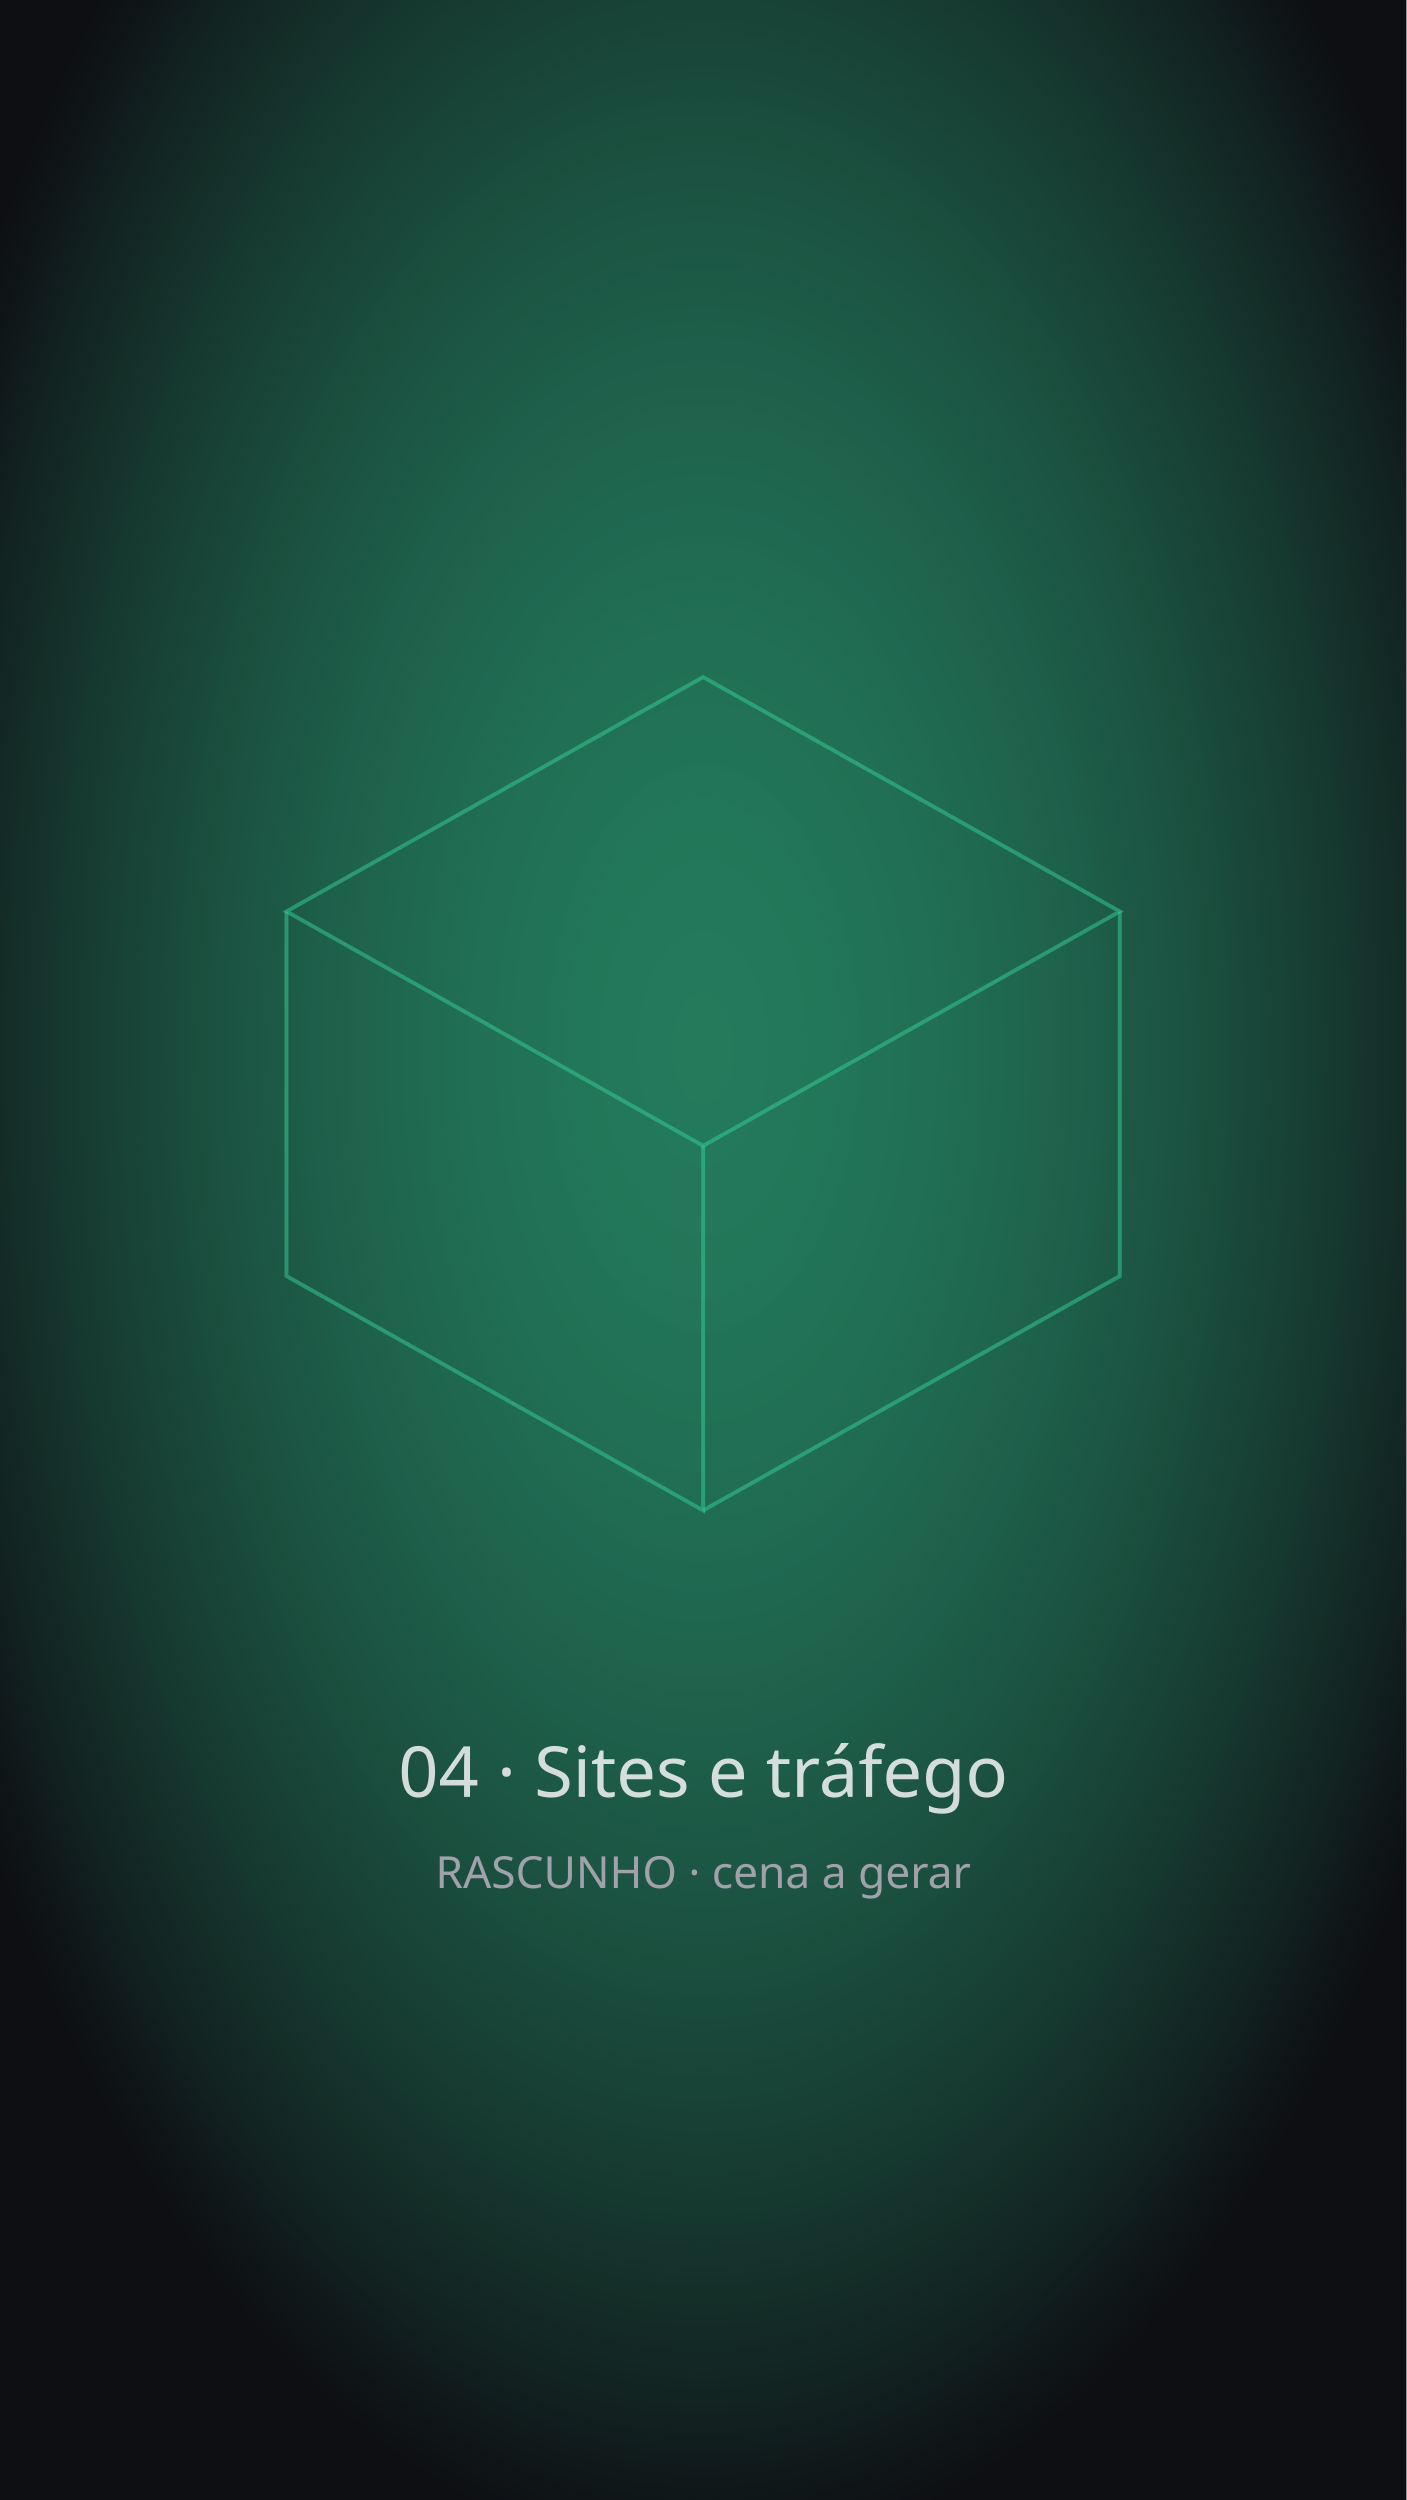
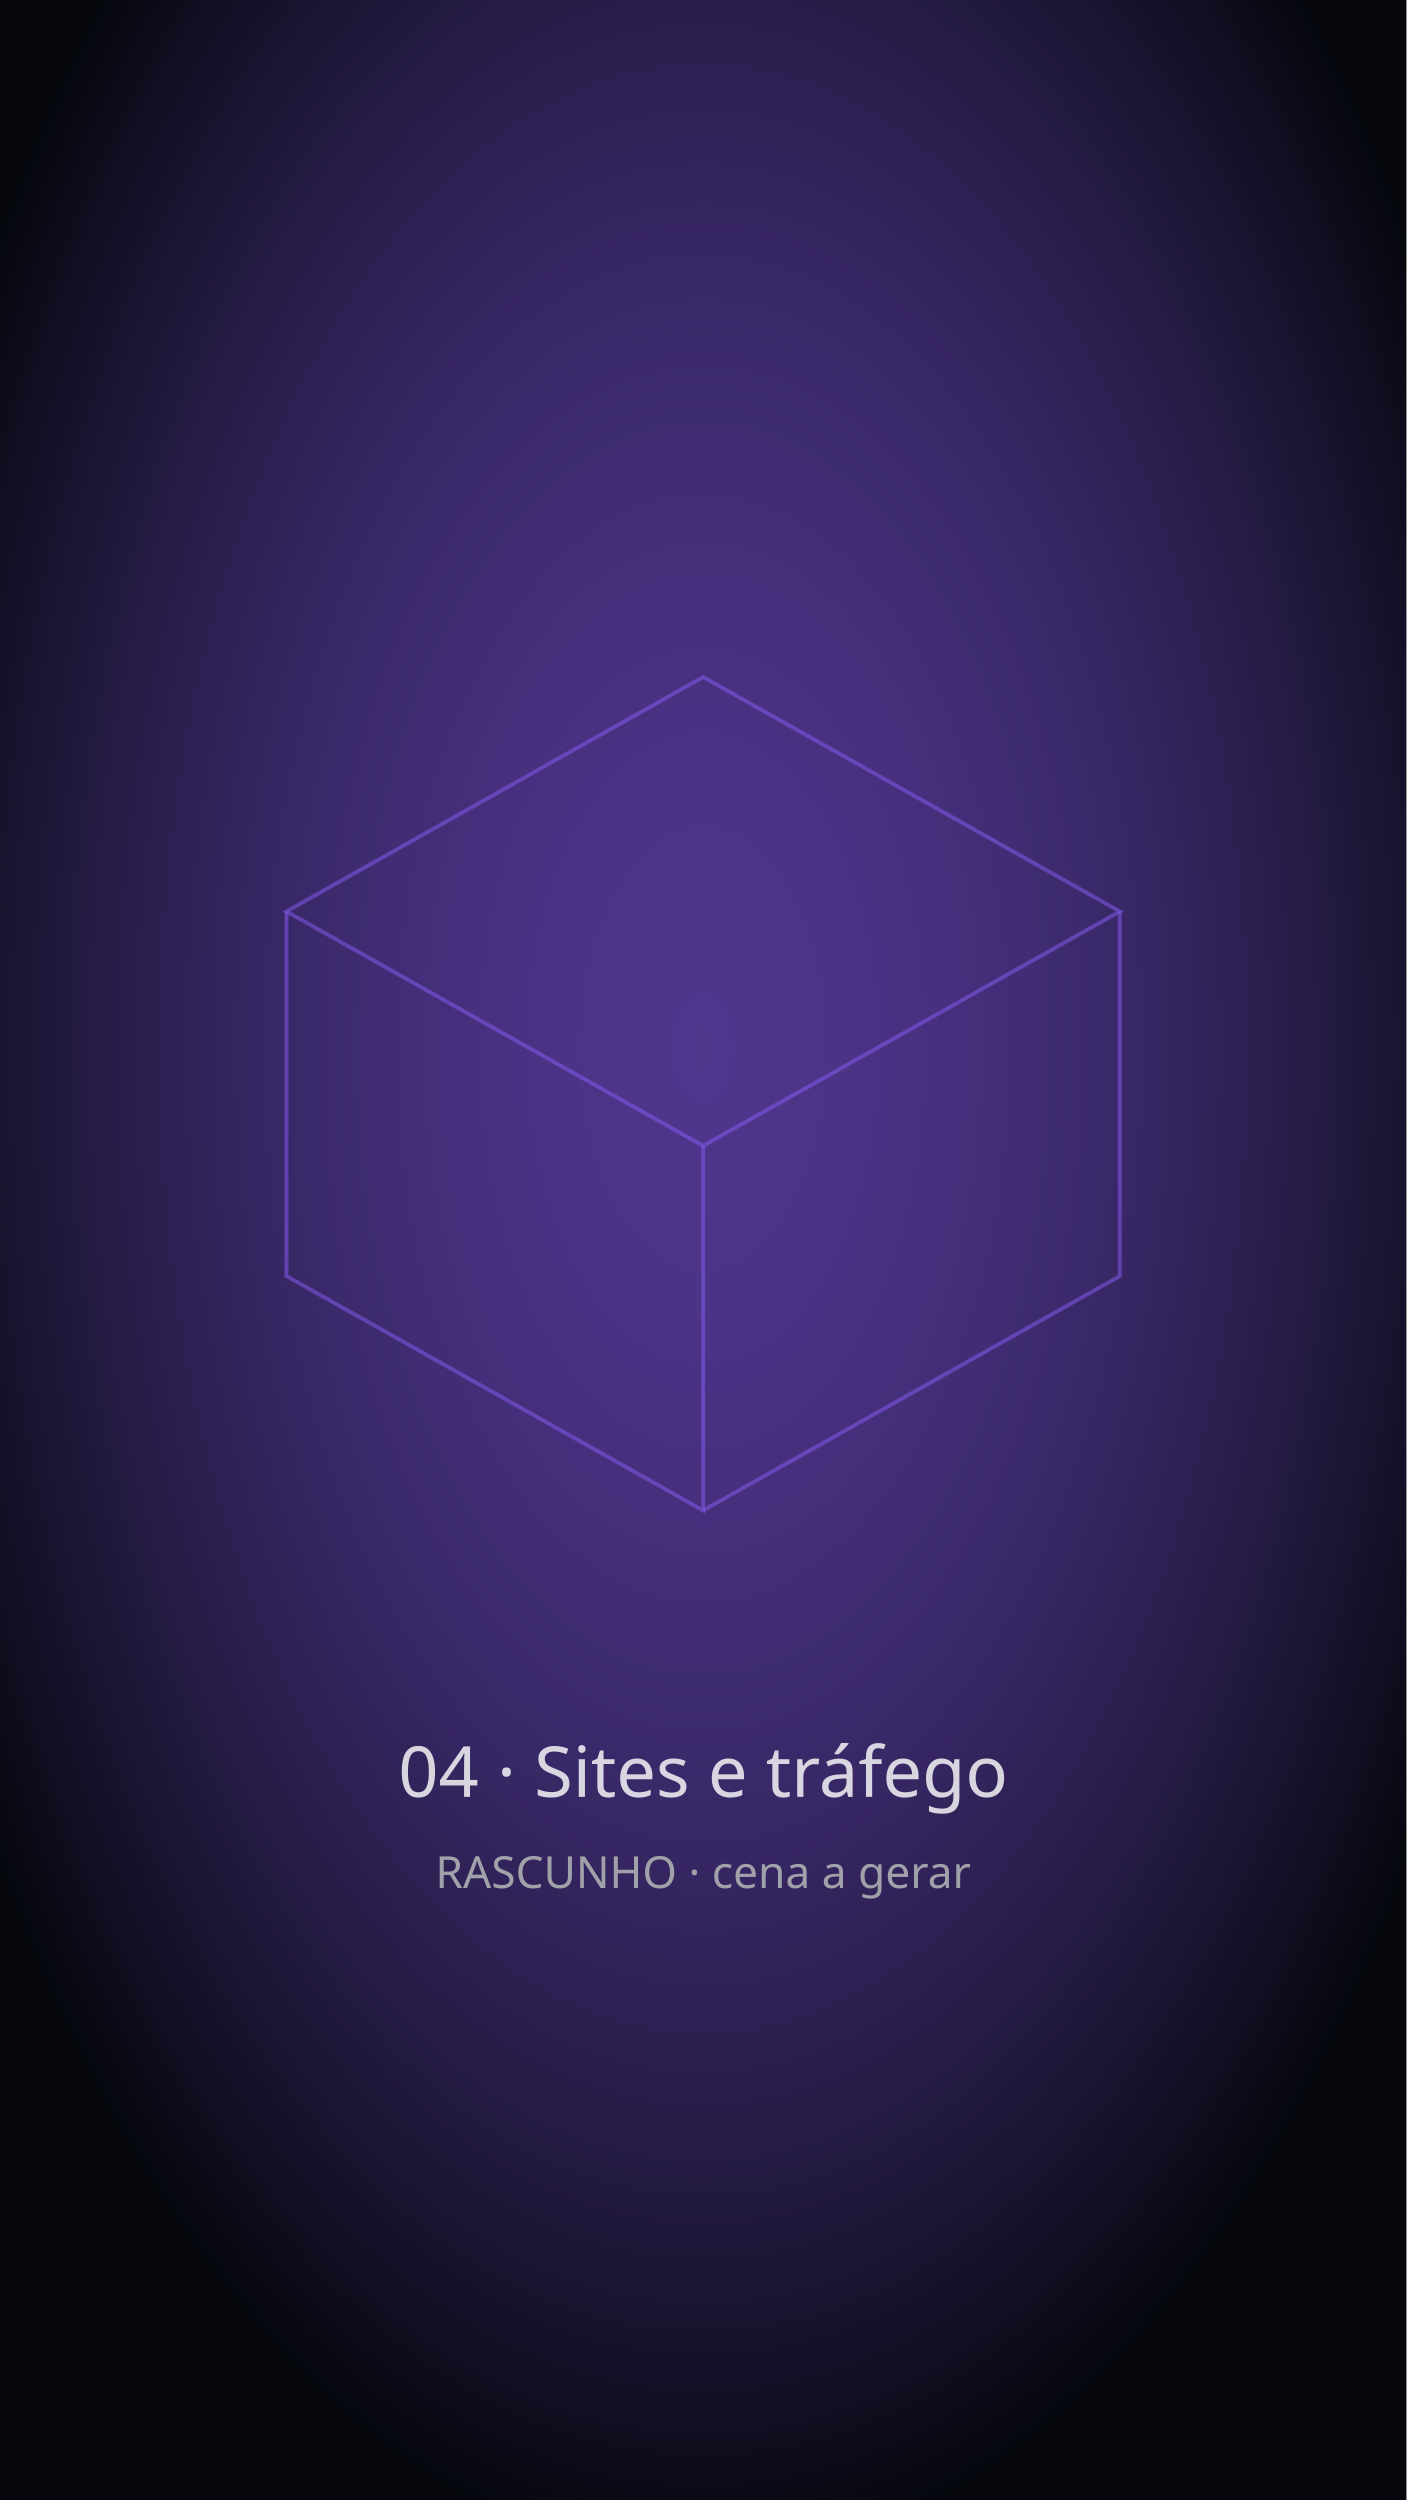
<svg xmlns="http://www.w3.org/2000/svg" width="1080" height="1920" viewBox="0 0 1080 1920">
  <defs>
    <radialGradient id="g" cx="50%" cy="42%" r="60%">
-       <stop offset="0" stop-color="#34D399" stop-opacity=".55" />
-       <stop offset="1" stop-color="#0E0F13" />
+       <stop offset="0" stop-color="#8B5CF6" stop-opacity=".55" />
+       <stop offset="1" stop-color="#05070D" />
    </radialGradient>
  </defs>
-   <rect width="1080" height="1920" fill="#0E0F13" />
+   <rect width="1080" height="1920" fill="#05070D" />
  <rect width="1080" height="1920" fill="url(#g)" />
-   <g fill="none" stroke="#34D399" stroke-opacity=".5" stroke-width="3">
+   <g fill="none" stroke="#8B5CF6" stroke-opacity=".5" stroke-width="3">
    <path d="M540 520 L860 700 L540 880 L220 700 Z" />
    <path d="M220 700 L220 980 L540 1160 L540 880" />
    <path d="M860 700 L860 980 L540 1160" />
  </g>
  <text x="540" y="1380" fill="#F4F4F6" fill-opacity=".85" font-family="sans-serif" font-size="54" text-anchor="middle">04 · Sites e tráfego</text>
  <text x="540" y="1450" fill="#A1A1AA" font-family="sans-serif" font-size="34" text-anchor="middle">RASCUNHO · cena a gerar</text>
</svg>
